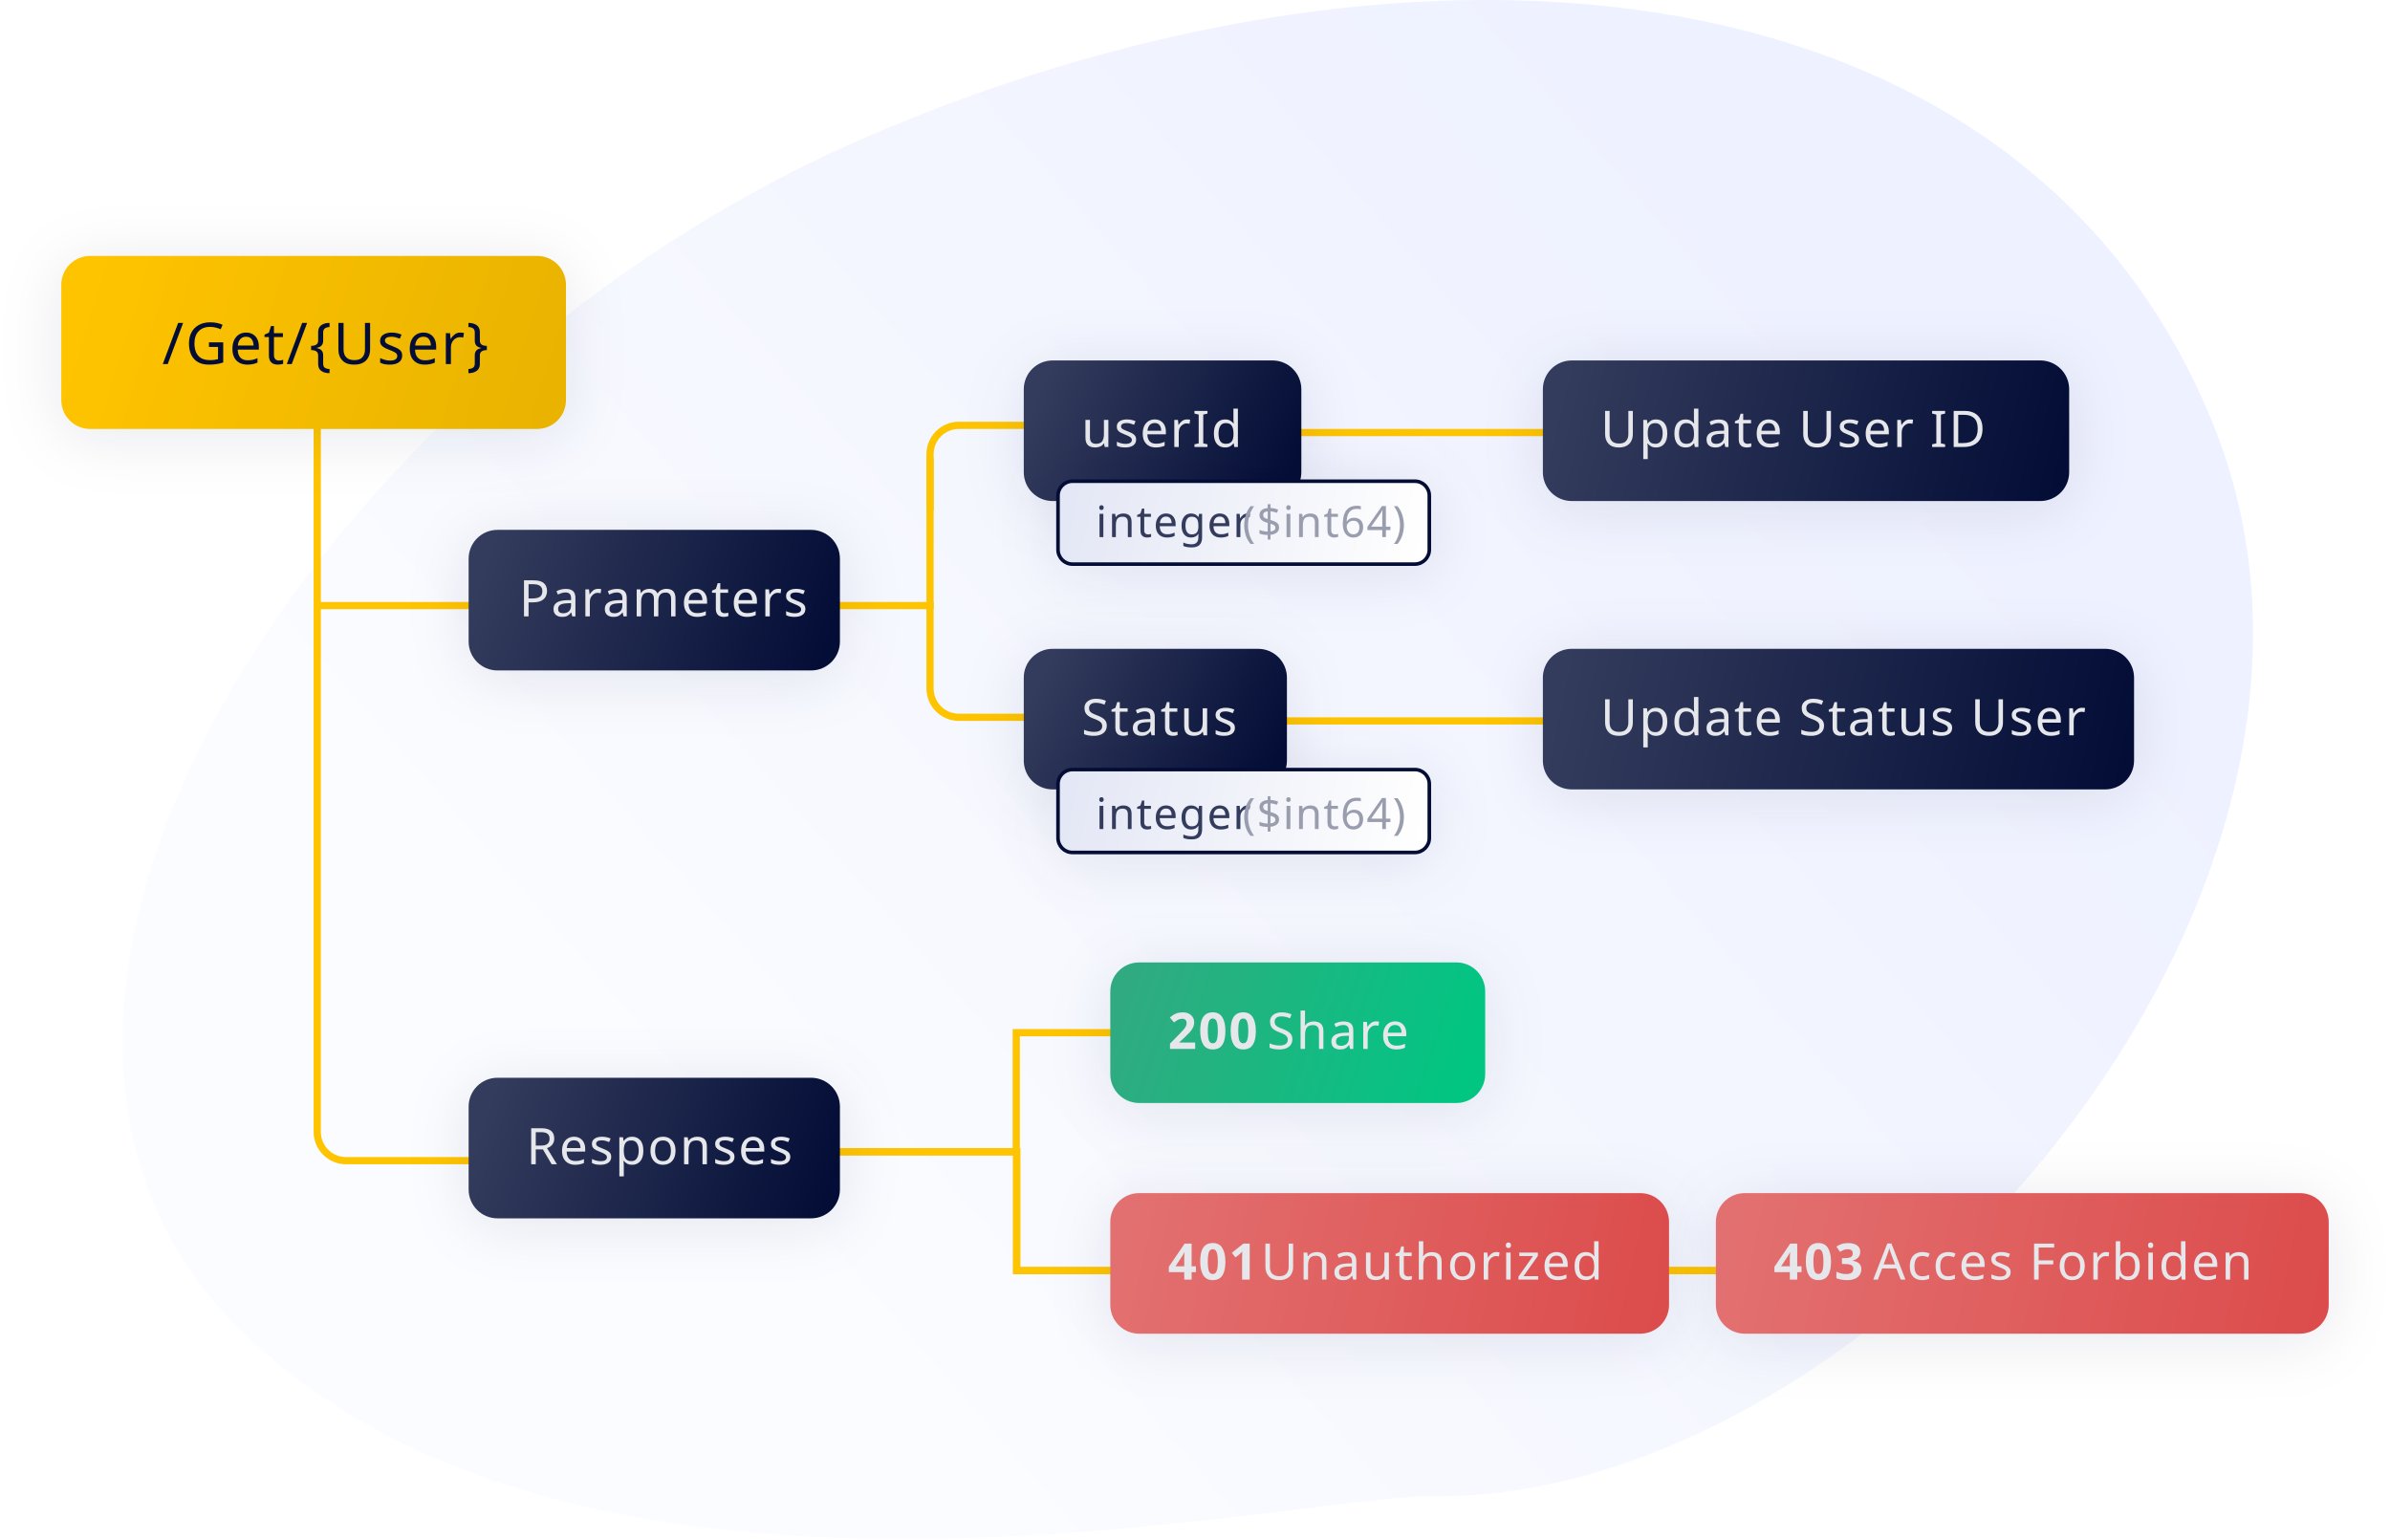
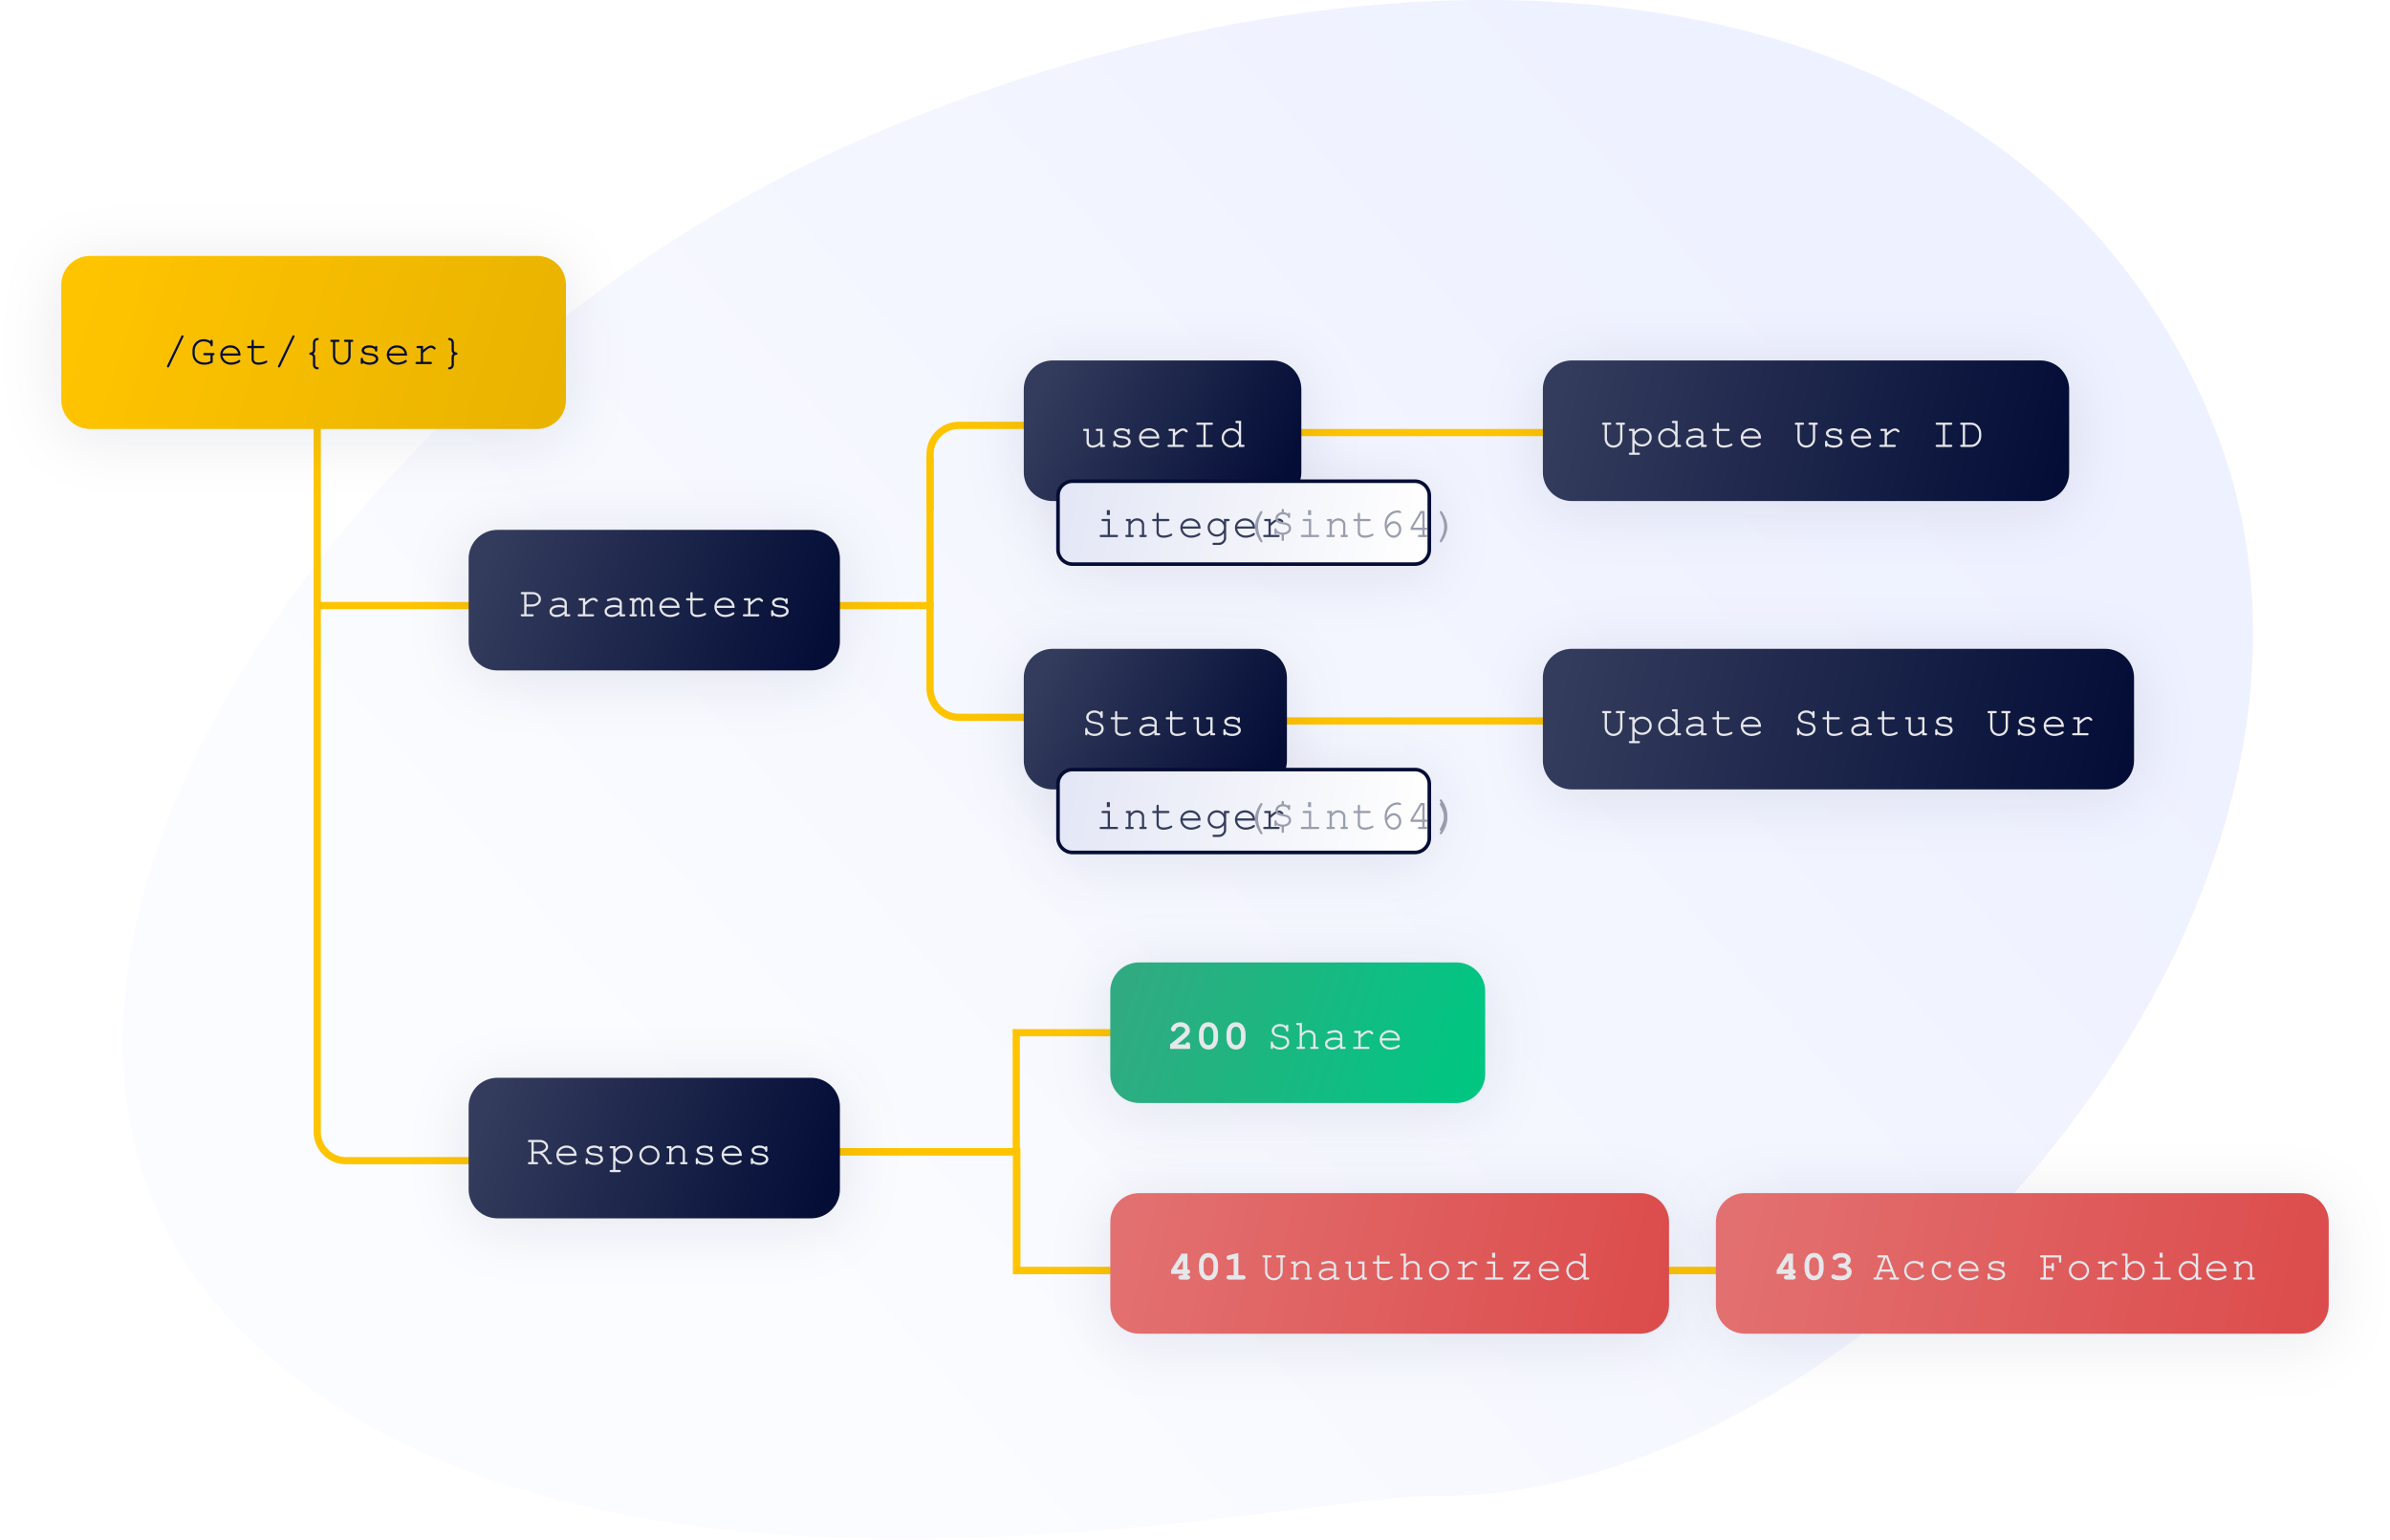
<svg xmlns="http://www.w3.org/2000/svg" xmlns:xlink="http://www.w3.org/1999/xlink" width="663px" height="427px" viewBox="0 0 663 427" version="1.1">
+   <style> * {font-family:"Courier"; font-size: 12px;}</style>
  <defs>
    <linearGradient x1="22.52%" y1="69.695%" x2="85.966%" y2="30.667%" id="linearGradient-1">
      <stop stop-color="#FBFCFF" offset="0%" />
      <stop stop-color="#EEF1FF" offset="100%" />
    </linearGradient>
    <linearGradient x1="100%" y1="55.326%" x2="1.8%" y2="44.998%" id="linearGradient-2">
      <stop stop-color="#E9B300" offset="0%" />
      <stop stop-color="#FFC400" offset="100%" />
    </linearGradient>
    <rect id="path-3" x="0" y="71" width="140" height="48" rx="8" />
    <filter x="-18.9%" y="-51.0%" width="137.9%" height="210.4%" filterUnits="objectBoundingBox" id="filter-4">
      <feOffset dx="0" dy="2" in="SourceAlpha" result="shadowOffsetOuter1" />
      <feGaussianBlur stdDeviation="8.5" in="shadowOffsetOuter1" result="shadowBlurOuter1" />
      <feColorMatrix values="0 0 0 0 0.012   0 0 0 0 0.051   0 0 0 0 0.212  0 0 0 0.092 0" type="matrix" in="shadowBlurOuter1" />
    </filter>
    <linearGradient x1="100%" y1="61.624%" x2="1.8%" y2="39.084%" id="linearGradient-5">
      <stop stop-color="#030D36" offset="0%" />
      <stop stop-color="#343C5D" offset="100%" />
    </linearGradient>
    <rect id="path-6" x="267" y="100" width="77" height="39" rx="8" />
    <filter x="-34.4%" y="-62.8%" width="168.8%" height="235.9%" filterUnits="objectBoundingBox" id="filter-7">
      <feOffset dx="0" dy="2" in="SourceAlpha" result="shadowOffsetOuter1" />
      <feGaussianBlur stdDeviation="8.5" in="shadowOffsetOuter1" result="shadowBlurOuter1" />
      <feColorMatrix values="0 0 0 0 0.012   0 0 0 0 0.051   0 0 0 0 0.212  0 0 0 0.092 0" type="matrix" in="shadowBlurOuter1" />
    </filter>
    <linearGradient x1="100%" y1="53.233%" x2="1.8%" y2="46.964%" id="linearGradient-8">
      <stop stop-color="#030D36" offset="0%" />
      <stop stop-color="#343C5D" offset="100%" />
    </linearGradient>
    <rect id="path-9" x="411" y="100" width="146" height="39" rx="8" />
    <filter x="-18.2%" y="-62.8%" width="136.3%" height="235.9%" filterUnits="objectBoundingBox" id="filter-10">
      <feOffset dx="0" dy="2" in="SourceAlpha" result="shadowOffsetOuter1" />
      <feGaussianBlur stdDeviation="8.5" in="shadowOffsetOuter1" result="shadowBlurOuter1" />
      <feColorMatrix values="0 0 0 0 0.012   0 0 0 0 0.051   0 0 0 0 0.212  0 0 0 0.092 0" type="matrix" in="shadowBlurOuter1" />
    </filter>
    <linearGradient x1="100%" y1="52.413%" x2="1.8%" y2="47.734%" id="linearGradient-11">
      <stop stop-color="#FFFFFF" offset="0%" />
      <stop stop-color="#E4E7F5" offset="100%" />
    </linearGradient>
    <rect id="path-12" x="276" y="133" width="104" height="24" rx="4" />
    <filter x="-25.5%" y="-102.1%" width="151.0%" height="320.8%" filterUnits="objectBoundingBox" id="filter-13">
      <feOffset dx="0" dy="2" in="SourceAlpha" result="shadowOffsetOuter1" />
      <feGaussianBlur stdDeviation="8.5" in="shadowOffsetOuter1" result="shadowBlurOuter1" />
      <feComposite in="shadowBlurOuter1" in2="SourceAlpha" operator="out" result="shadowBlurOuter1" />
      <feColorMatrix values="0 0 0 0 0.012   0 0 0 0 0.051   0 0 0 0 0.212  0 0 0 0.092 0" type="matrix" in="shadowBlurOuter1" />
    </filter>
    <linearGradient x1="100%" y1="62.932%" x2="1.8%" y2="37.854%" id="linearGradient-14">
      <stop stop-color="#030D36" offset="0%" />
      <stop stop-color="#343C5D" offset="100%" />
    </linearGradient>
    <rect id="path-15" x="267" y="180" width="73" height="39" rx="8" />
    <filter x="-36.3%" y="-62.8%" width="172.6%" height="235.9%" filterUnits="objectBoundingBox" id="filter-16">
      <feOffset dx="0" dy="2" in="SourceAlpha" result="shadowOffsetOuter1" />
      <feGaussianBlur stdDeviation="8.5" in="shadowOffsetOuter1" result="shadowBlurOuter1" />
      <feColorMatrix values="0 0 0 0 0.012   0 0 0 0 0.051   0 0 0 0 0.212  0 0 0 0.092 0" type="matrix" in="shadowBlurOuter1" />
    </filter>
    <linearGradient x1="100%" y1="52.562%" x2="1.8%" y2="47.594%" id="linearGradient-17">
      <stop stop-color="#030D36" offset="0%" />
      <stop stop-color="#343C5D" offset="100%" />
    </linearGradient>
    <rect id="path-18" x="411" y="180" width="164" height="39" rx="8" />
    <filter x="-16.2%" y="-62.8%" width="132.3%" height="235.9%" filterUnits="objectBoundingBox" id="filter-19">
      <feOffset dx="0" dy="2" in="SourceAlpha" result="shadowOffsetOuter1" />
      <feGaussianBlur stdDeviation="8.5" in="shadowOffsetOuter1" result="shadowBlurOuter1" />
      <feColorMatrix values="0 0 0 0 0.012   0 0 0 0 0.051   0 0 0 0 0.212  0 0 0 0.092 0" type="matrix" in="shadowBlurOuter1" />
    </filter>
    <rect id="path-20" x="276" y="213" width="104" height="24" rx="4" />
    <filter x="-25.5%" y="-102.1%" width="151.0%" height="320.8%" filterUnits="objectBoundingBox" id="filter-21">
      <feOffset dx="0" dy="2" in="SourceAlpha" result="shadowOffsetOuter1" />
      <feGaussianBlur stdDeviation="8.5" in="shadowOffsetOuter1" result="shadowBlurOuter1" />
      <feComposite in="shadowBlurOuter1" in2="SourceAlpha" operator="out" result="shadowBlurOuter1" />
      <feColorMatrix values="0 0 0 0 0.012   0 0 0 0 0.051   0 0 0 0 0.212  0 0 0 0.092 0" type="matrix" in="shadowBlurOuter1" />
    </filter>
    <linearGradient x1="100%" y1="56.496%" x2="1.8%" y2="43.899%" id="linearGradient-22">
      <stop stop-color="#030D36" offset="0%" />
      <stop stop-color="#343C5D" offset="100%" />
    </linearGradient>
    <rect id="path-23" x="113" y="299" width="103" height="39" rx="8" />
    <filter x="-25.7%" y="-62.8%" width="151.5%" height="235.9%" filterUnits="objectBoundingBox" id="filter-24">
      <feOffset dx="0" dy="2" in="SourceAlpha" result="shadowOffsetOuter1" />
      <feGaussianBlur stdDeviation="8.5" in="shadowOffsetOuter1" result="shadowBlurOuter1" />
      <feColorMatrix values="0 0 0 0 0.012   0 0 0 0 0.051   0 0 0 0 0.212  0 0 0 0.092 0" type="matrix" in="shadowBlurOuter1" />
    </filter>
    <rect id="path-25" x="113" y="147" width="103" height="39" rx="8" />
    <filter x="-25.7%" y="-62.8%" width="151.5%" height="235.9%" filterUnits="objectBoundingBox" id="filter-26">
      <feOffset dx="0" dy="2" in="SourceAlpha" result="shadowOffsetOuter1" />
      <feGaussianBlur stdDeviation="8.5" in="shadowOffsetOuter1" result="shadowBlurOuter1" />
      <feColorMatrix values="0 0 0 0 0.012   0 0 0 0 0.051   0 0 0 0 0.212  0 0 0 0.092 0" type="matrix" in="shadowBlurOuter1" />
    </filter>
    <linearGradient x1="100%" y1="56.372%" x2="1.8%" y2="44.016%" id="linearGradient-27">
      <stop stop-color="#00C682" offset="0%" />
      <stop stop-color="#30AB81" offset="100%" />
    </linearGradient>
    <rect id="path-28" x="291" y="267" width="104" height="39" rx="8" />
    <filter x="-25.5%" y="-62.8%" width="151.0%" height="235.9%" filterUnits="objectBoundingBox" id="filter-29">
      <feOffset dx="0" dy="2" in="SourceAlpha" result="shadowOffsetOuter1" />
      <feGaussianBlur stdDeviation="8.5" in="shadowOffsetOuter1" result="shadowBlurOuter1" />
      <feColorMatrix values="0 0 0 0 0.012   0 0 0 0 0.051   0 0 0 0 0.212  0 0 0 0.092 0" type="matrix" in="shadowBlurOuter1" />
    </filter>
    <linearGradient x1="100%" y1="52.869%" x2="1.8%" y2="47.306%" id="linearGradient-30">
      <stop stop-color="#DC4C4C" offset="0%" />
      <stop stop-color="#E37070" offset="100%" />
    </linearGradient>
    <rect id="path-31" x="291" y="331" width="155" height="39" rx="8" />
    <filter x="-17.1%" y="-62.8%" width="134.2%" height="235.9%" filterUnits="objectBoundingBox" id="filter-32">
      <feOffset dx="0" dy="2" in="SourceAlpha" result="shadowOffsetOuter1" />
      <feGaussianBlur stdDeviation="8.5" in="shadowOffsetOuter1" result="shadowBlurOuter1" />
      <feColorMatrix values="0 0 0 0 0.012   0 0 0 0 0.051   0 0 0 0 0.212  0 0 0 0.092 0" type="matrix" in="shadowBlurOuter1" />
    </filter>
    <linearGradient x1="100%" y1="52.385%" x2="1.8%" y2="47.76%" id="linearGradient-33">
      <stop stop-color="#DC4C4C" offset="0%" />
      <stop stop-color="#E37070" offset="100%" />
    </linearGradient>
    <rect id="path-34" x="459" y="331" width="170" height="39" rx="8" />
    <filter x="-15.6%" y="-62.8%" width="131.2%" height="235.9%" filterUnits="objectBoundingBox" id="filter-35">
      <feOffset dx="0" dy="2" in="SourceAlpha" result="shadowOffsetOuter1" />
      <feGaussianBlur stdDeviation="8.5" in="shadowOffsetOuter1" result="shadowBlurOuter1" />
      <feColorMatrix values="0 0 0 0 0.012   0 0 0 0 0.051   0 0 0 0 0.212  0 0 0 0.092 0" type="matrix" in="shadowBlurOuter1" />
    </filter>
  </defs>
  <g id="Hub" stroke="none" stroke-width="1" fill="none" fill-rule="evenodd">
    <g id="Product-Platform" transform="translate(-617, -1652)">
      <g id="functionSpecs" transform="translate(634, 1652)">
        <path d="M597.335,118.693 C649.057,249.193 502.253,416.488 380.709,415.065 C340.491,414.594 149.504,461.733 52.602,371.829 C-44.3,281.925 71.143,103.263 224.306,37.606 C377.468,-28.05 545.612,-11.806 597.335,118.693 Z" id="Path-4" fill="url(#linearGradient-1)" />
        <path d="M72,168 L241,168" id="Line" stroke="#FFC400" stroke-width="2" stroke-linecap="square" />
        <text id="integer($int64)" font-family="ProximaNova-Semibold, Proxima Nova" font-size="12" font-weight="500" letter-spacing="0.375">
          <tspan x="287" y="229" fill="#343C5D">integer</tspan>
          <tspan x="327.665" y="229" fill="#999DAE">($int64)</tspan>
        </text>
        <path d="M71,103 L115,103 C119.418,103 123,106.582 123,111 L123,322" id="Path-13" stroke="#FFC400" stroke-width="2" transform="translate(97, 212.5) scale(-1, -1) translate(-97, -212.5) " />
        <path d="M241,118 L267,118 C271.418,118 275,121.582 275,126 L275,141.615" id="Path-13" stroke="#FFC400" stroke-width="2" transform="translate(258, 127) scale(-1, 1) translate(-258, -127) " />
        <path d="M430,15.055 L430,224.316" id="Line-25" stroke="#FFC400" stroke-width="2" stroke-linecap="square" transform="translate(430, 120) rotate(90) translate(-430, -120) " />
        <g id="Mask">
          <use fill="black" fill-opacity="1" filter="url(#filter-4)" xlink:href="#path-3" />
          <use fill="url(#linearGradient-2)" fill-rule="evenodd" xlink:href="#path-3" />
        </g>
        <text id="/Get/{User}" font-family="ProximaNova-Semibold, Proxima Nova" font-size="16" font-weight="500" letter-spacing="0.5" fill="#030D36">
          <tspan x="28" y="101">/Get/{User}</tspan>
        </text>
        <g id="Mask">
          <use fill="black" fill-opacity="1" filter="url(#filter-7)" xlink:href="#path-6" />
          <use fill="url(#linearGradient-5)" fill-rule="evenodd" xlink:href="#path-6" />
        </g>
        <text id="userId" font-family="ProximaNova-Semibold, Proxima Nova" font-size="14" font-weight="500" letter-spacing="0.438" fill="#E6E7EB">
          <tspan x="283" y="124">userId</tspan>
        </text>
        <g id="Mask">
          <use fill="black" fill-opacity="1" filter="url(#filter-10)" xlink:href="#path-9" />
          <use fill="url(#linearGradient-8)" fill-rule="evenodd" xlink:href="#path-9" />
        </g>
        <text id="Update-User-ID" font-family="ProximaNova-Semibold, Proxima Nova" font-size="14" font-weight="500" letter-spacing="0.438" fill="#E6E7EB">
          <tspan x="427" y="124">Update User ID</tspan>
        </text>
        <g id="Rectangle">
          <use fill="black" fill-opacity="1" filter="url(#filter-13)" xlink:href="#path-12" />
          <rect stroke="#030D36" stroke-width="1" stroke-linejoin="square" fill="url(#linearGradient-11)" fill-rule="evenodd" x="276.5" y="133.5" width="103" height="23" rx="4" />
        </g>
        <text id="integer($int64)" font-family="ProximaNova-Semibold, Proxima Nova" font-size="12" font-weight="500" letter-spacing="0.375">
          <tspan x="287" y="149" fill="#343C5D">integer</tspan>
          <tspan x="327.665" y="149" fill="#999DAE">($int64)</tspan>
        </text>
        <path d="M241,127 L267,127 C271.418,127 275,130.582 275,135 L275,199" id="Path-13" stroke="#FFC400" stroke-width="2" transform="translate(258, 163) scale(-1, -1) translate(-258, -163) " />
        <path d="M430,95.055 L430,304.316" id="Line-25" stroke="#FFC400" stroke-width="2" stroke-linecap="square" transform="translate(430, 200) rotate(90) translate(-430, -200) " />
        <g id="Mask">
          <use fill="black" fill-opacity="1" filter="url(#filter-16)" xlink:href="#path-15" />
          <use fill="url(#linearGradient-14)" fill-rule="evenodd" xlink:href="#path-15" />
        </g>
        <text id="Status" font-family="ProximaNova-Semibold, Proxima Nova" font-size="14" font-weight="500" letter-spacing="0.438" fill="#E6E7EB">
          <tspan x="283" y="204">Status</tspan>
        </text>
        <g id="Mask">
          <use fill="black" fill-opacity="1" filter="url(#filter-19)" xlink:href="#path-18" />
          <use fill="url(#linearGradient-17)" fill-rule="evenodd" xlink:href="#path-18" />
        </g>
        <text id="Update-Status-User" font-family="ProximaNova-Semibold, Proxima Nova" font-size="14" font-weight="500" letter-spacing="0.438" fill="#E6E7EB">
          <tspan x="427" y="204">Update Status User</tspan>
        </text>
        <g id="Rectangle">
          <use fill="black" fill-opacity="1" filter="url(#filter-21)" xlink:href="#path-20" />
          <rect stroke="#030D36" stroke-width="1" stroke-linejoin="square" fill="url(#linearGradient-11)" fill-rule="evenodd" x="276.5" y="213.5" width="103" height="23" rx="4" />
        </g>
        <text id="integer($int64)" font-family="ProximaNova-Semibold, Proxima Nova" font-size="12" font-weight="500" letter-spacing="0.375">
          <tspan x="287" y="230" fill="#343C5D">integer</tspan>
          <tspan x="327.665" y="230" fill="#999DAE">($int64)</tspan>
        </text>
        <polyline id="Line-25" stroke="#FFC400" stroke-width="2" transform="translate(261.5, 303) rotate(90) translate(-261.5, -303) " points="245 247 245 299.586 278 299.586 278 359" />
        <polyline id="Line-25" stroke="#FFC400" stroke-width="2" transform="translate(376.5, 336) scale(1, -1) rotate(90) translate(-376.5, -336) " points="360 165 360 447.473 393 447.473 393 507" />
        <polyline id="Line-25" stroke="#FFC400" stroke-width="2" transform="translate(376.5, 336) scale(1, -1) rotate(90) translate(-376.5, -336) " points="360 165 360 447.473 393 447.473 393 507" />
        <g id="Mask">
          <use fill="black" fill-opacity="1" filter="url(#filter-24)" xlink:href="#path-23" />
          <use fill="url(#linearGradient-22)" fill-rule="evenodd" xlink:href="#path-23" />
        </g>
        <text id="Responses" font-family="ProximaNova-Semibold, Proxima Nova" font-size="14" font-weight="500" letter-spacing="0.438" fill="#E6E7EB">
          <tspan x="129" y="323">Responses</tspan>
        </text>
        <g id="Mask">
          <use fill="black" fill-opacity="1" filter="url(#filter-26)" xlink:href="#path-25" />
          <use fill="url(#linearGradient-22)" fill-rule="evenodd" xlink:href="#path-25" />
        </g>
        <text id="Parameters" font-family="ProximaNova-Semibold, Proxima Nova" font-size="14" font-weight="500" letter-spacing="0.438" fill="#E6E7EB">
          <tspan x="127" y="171">Parameters</tspan>
        </text>
        <g id="Mask">
          <use fill="black" fill-opacity="1" filter="url(#filter-29)" xlink:href="#path-28" />
          <use fill="url(#linearGradient-27)" fill-rule="evenodd" xlink:href="#path-28" />
        </g>
        <text id="200-Share" font-family="ProximaNova-Black, Proxima Nova" font-size="14" font-weight="700" letter-spacing="0.438" fill="#E6E7EB">
          <tspan x="307" y="291">200</tspan>
          <tspan x="334.478" y="291" font-family="ProximaNova-Semibold, Proxima Nova" font-weight="500">  Share</tspan>
        </text>
        <g id="Mask">
          <use fill="black" fill-opacity="1" filter="url(#filter-32)" xlink:href="#path-31" />
          <use fill="url(#linearGradient-30)" fill-rule="evenodd" xlink:href="#path-31" />
        </g>
        <text id="401-Unauthorized" font-family="ProximaNova-Black, Proxima Nova" font-size="14" font-weight="700" letter-spacing="0.438" fill="#E6E7EB">
          <tspan x="307" y="355">401</tspan>
          <tspan x="332.771" y="355" font-family="ProximaNova-Semibold, Proxima Nova" font-weight="500">  Unauthorized</tspan>
        </text>
        <g id="Mask">
          <use fill="black" fill-opacity="1" filter="url(#filter-35)" xlink:href="#path-34" />
          <use fill="url(#linearGradient-33)" fill-rule="evenodd" xlink:href="#path-34" />
        </g>
        <text id="403-Acces-Forbiden" font-family="ProximaNova-Black, Proxima Nova" font-size="14" font-weight="700" letter-spacing="0.438" fill="#E6E7EB">
          <tspan x="475" y="355">403</tspan>
          <tspan x="502.647" y="355" font-family="ProximaNova-Semibold, Proxima Nova" font-weight="500">  Acces Forbiden</tspan>
        </text>
      </g>
    </g>
  </g>
</svg>
